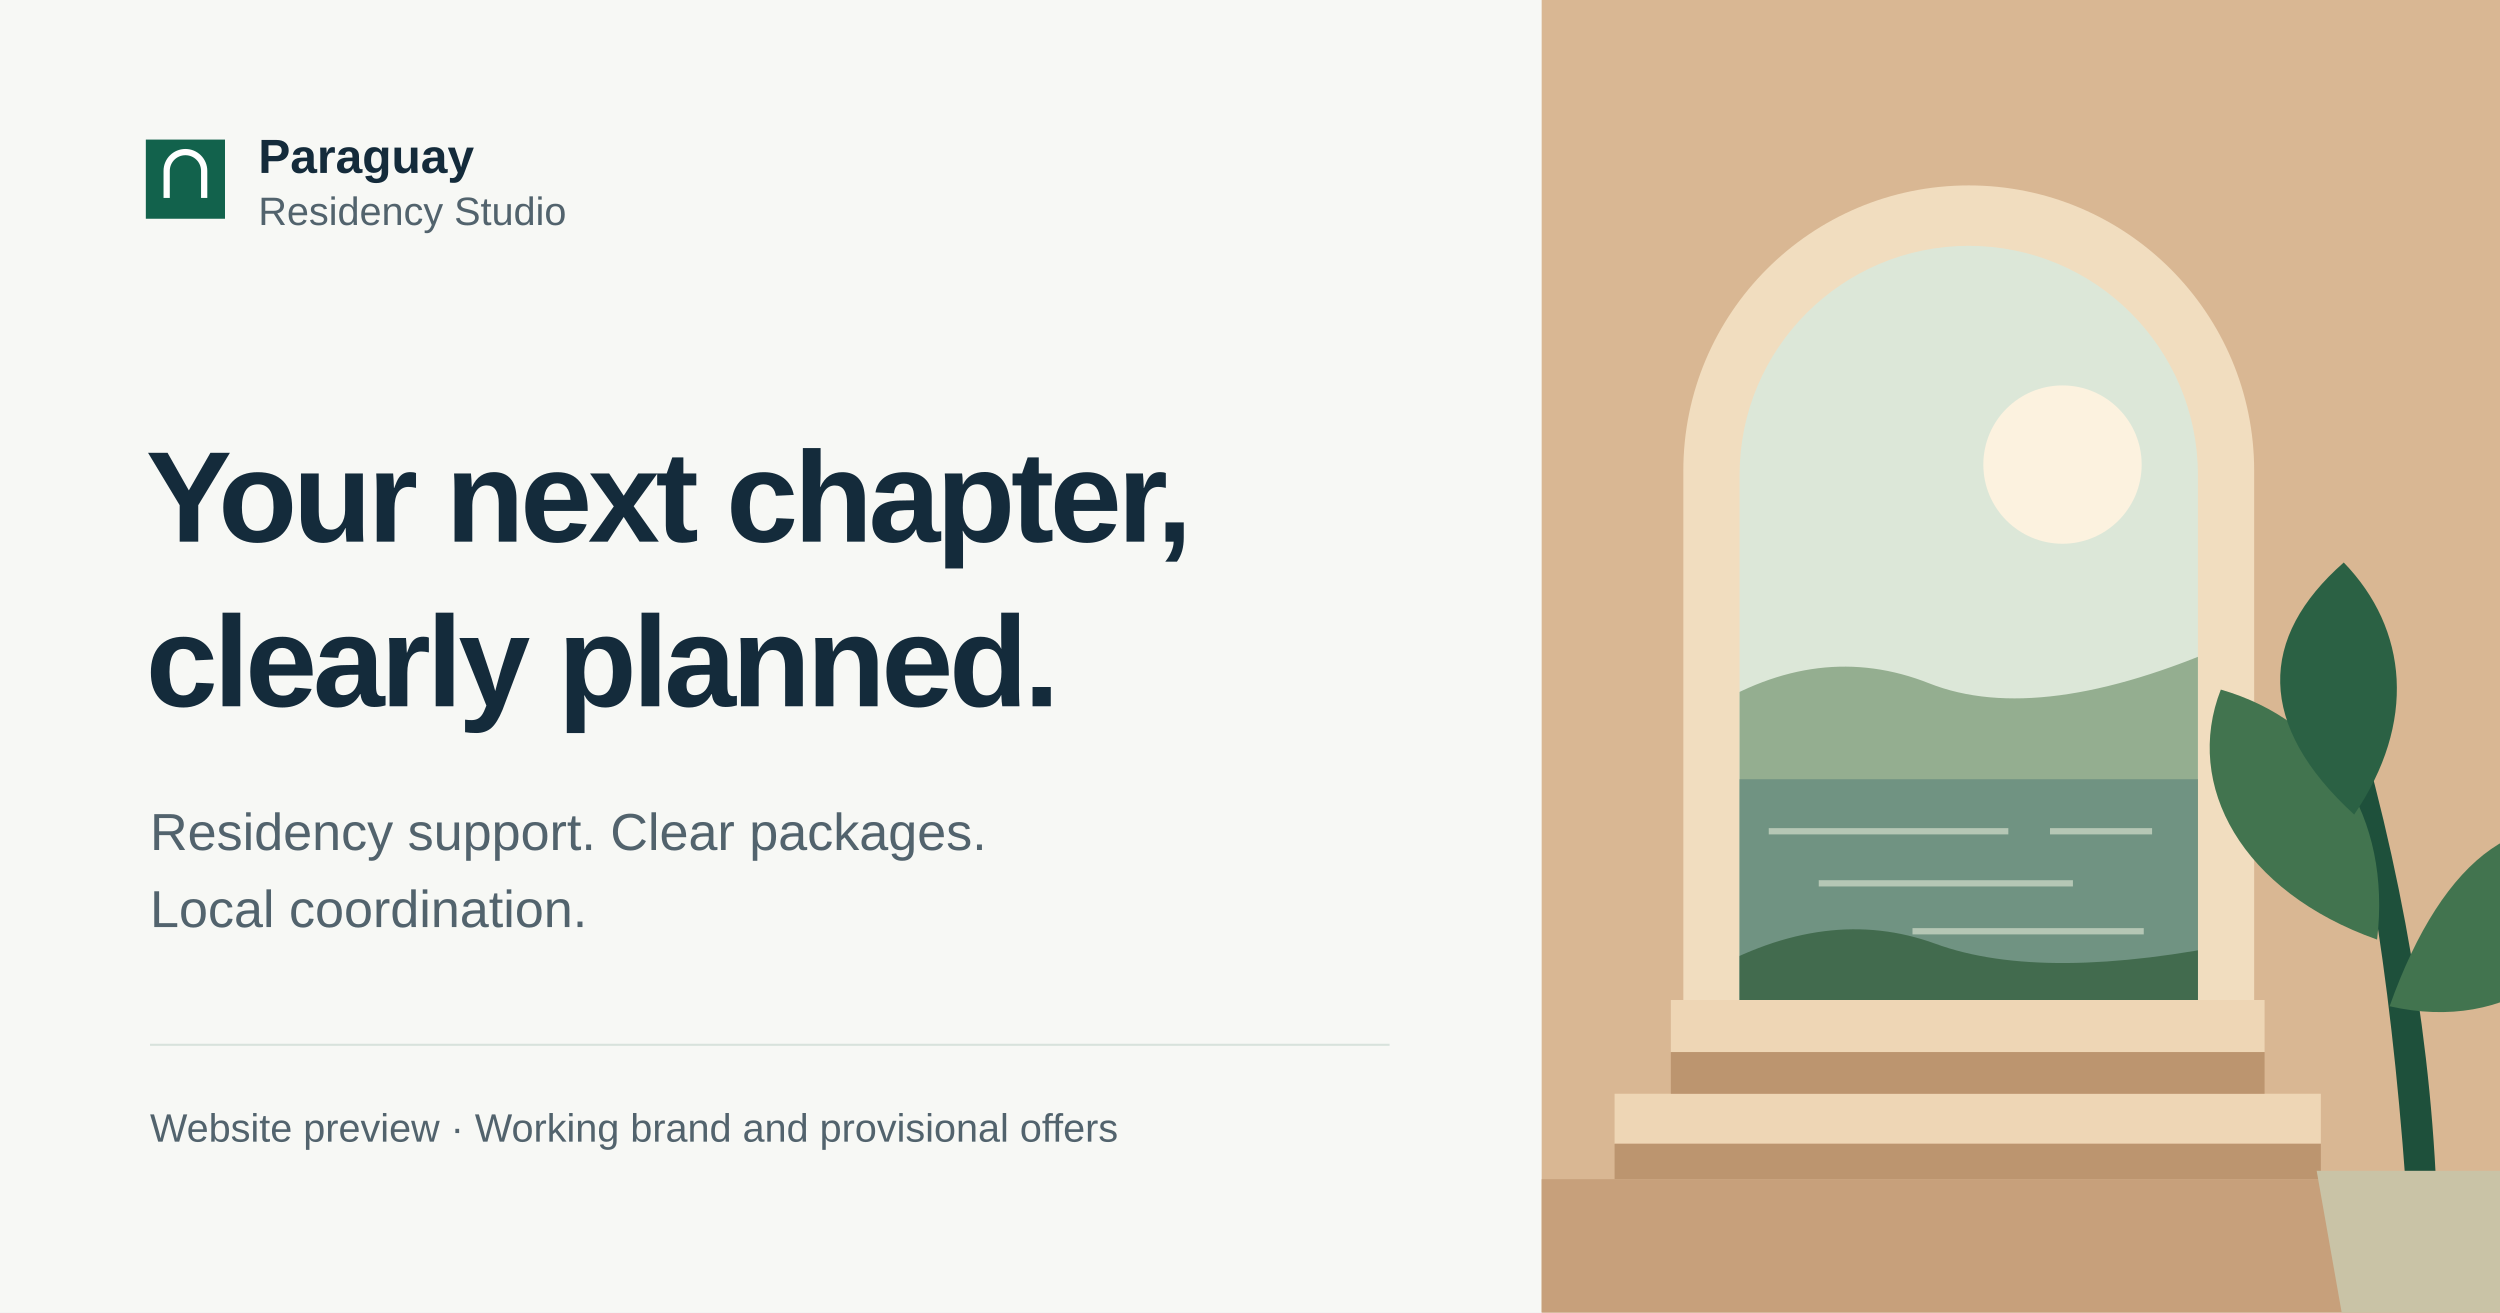
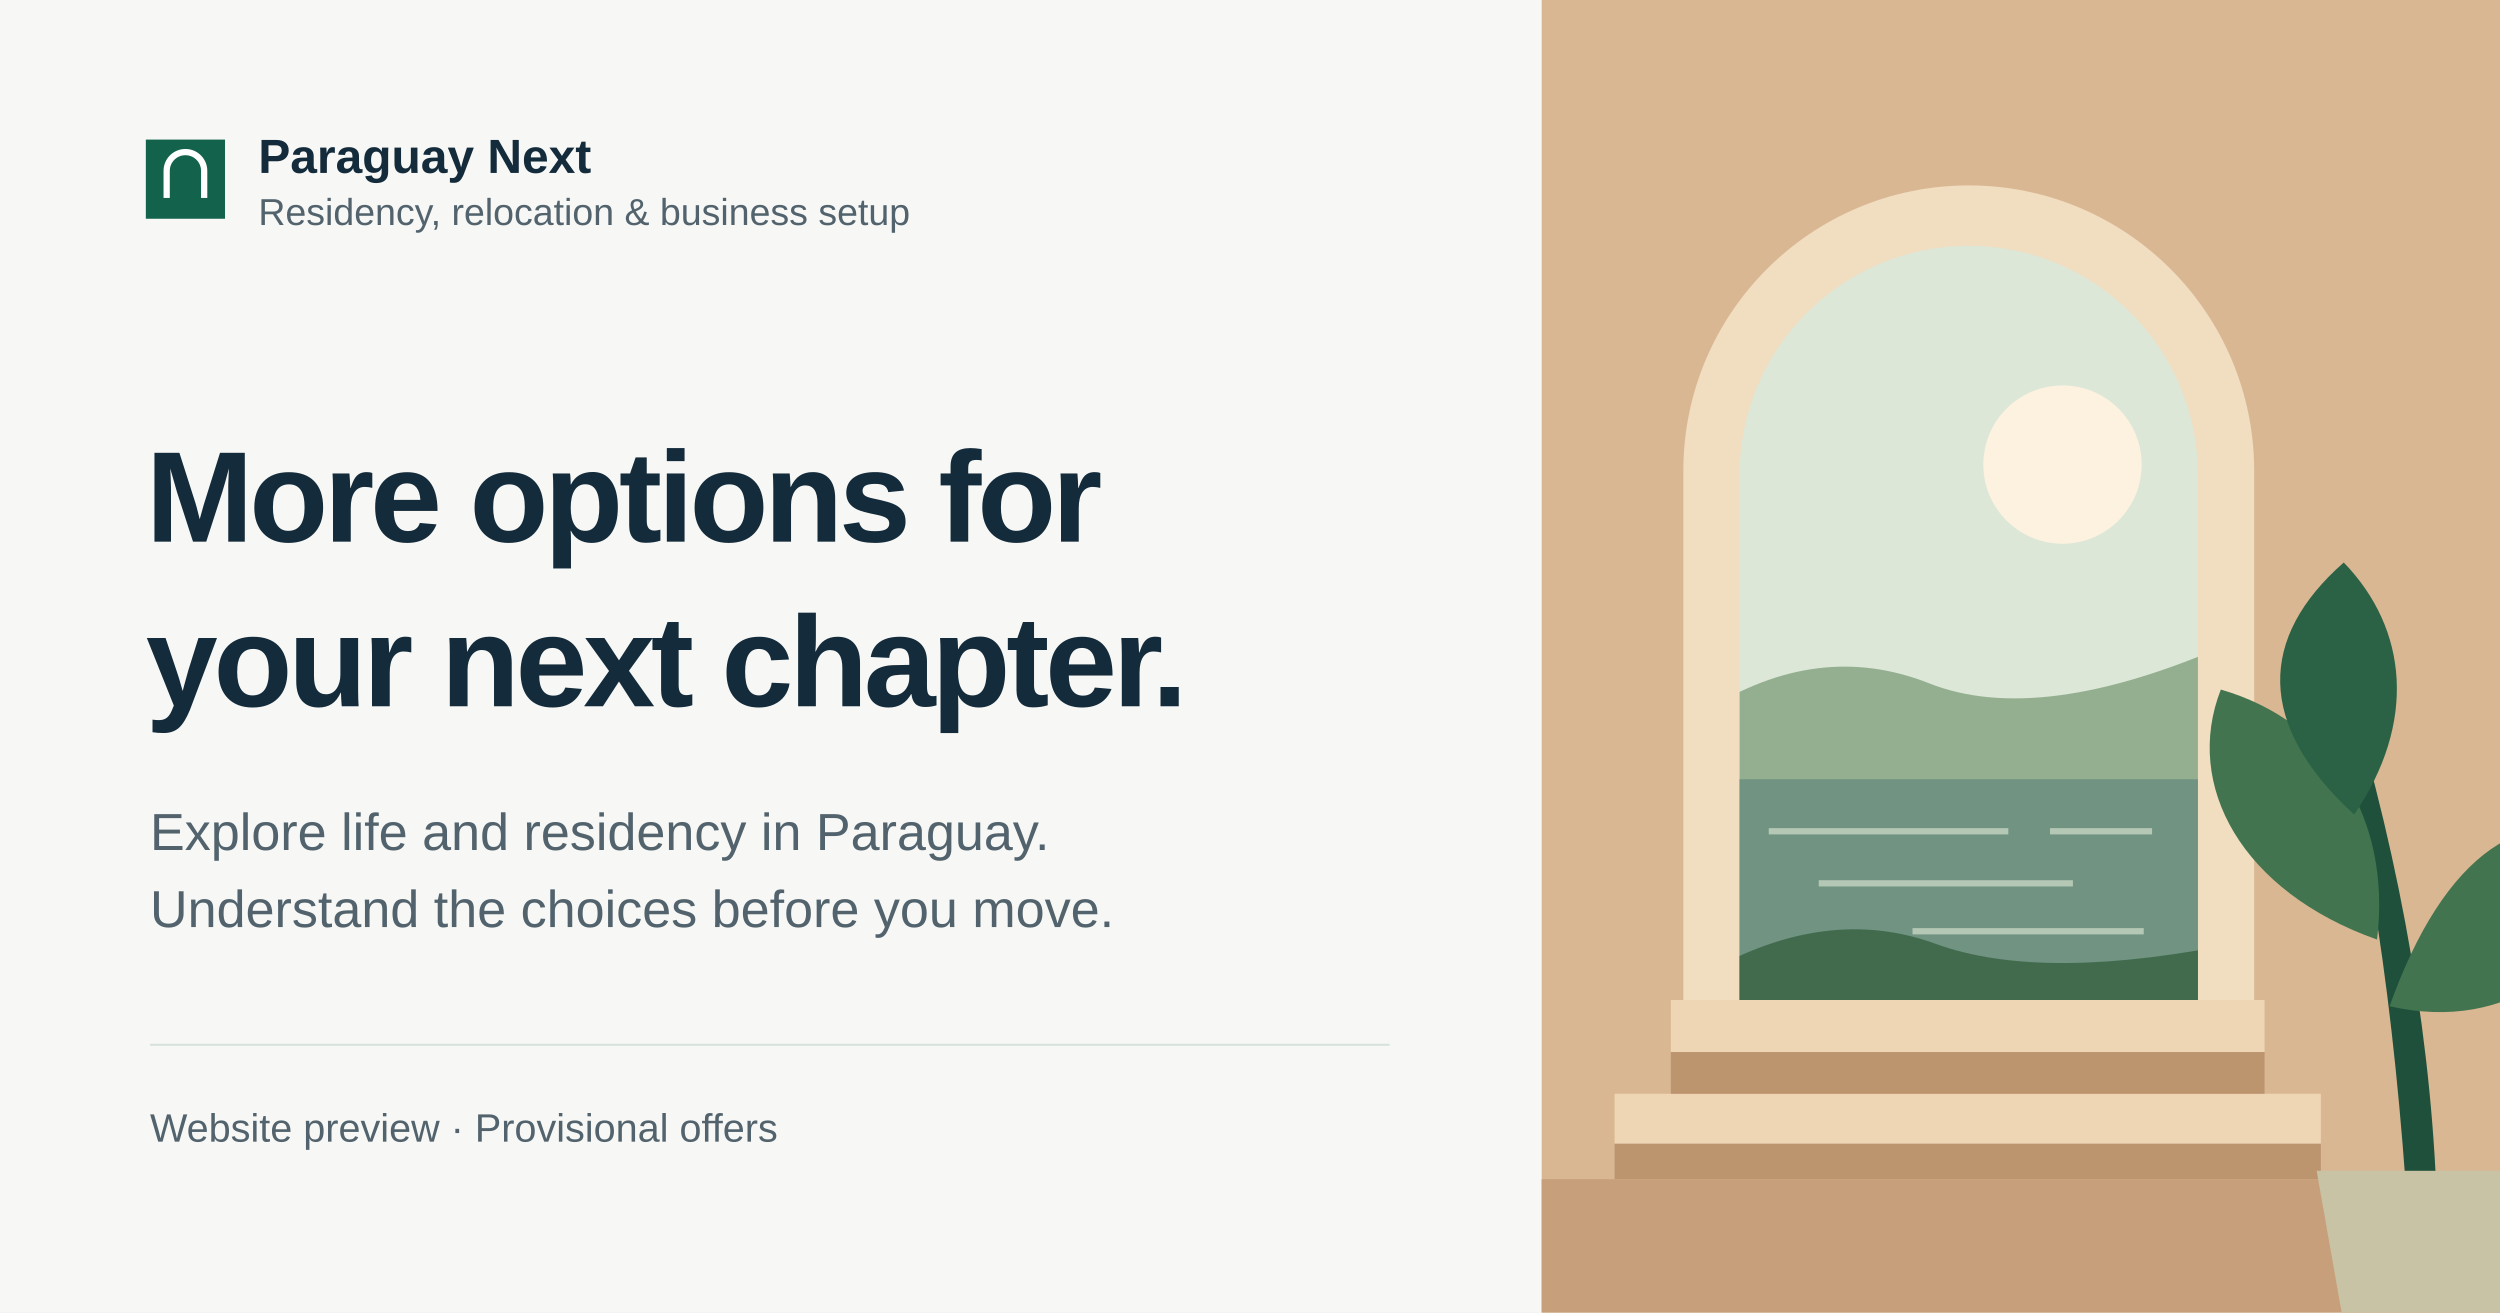
<svg xmlns="http://www.w3.org/2000/svg" width="1200" height="630" viewBox="0 0 1200 630" role="img" aria-labelledby="title desc">
  <defs>
    <clipPath id="arch">
      <path d="M835 480V228a110 110 0 0 1 220 0v252Z" />
    </clipPath>
  </defs>
  <path fill="#F7F8F5" d="M0 0h1200v630H0z" />
  <path fill="#D9B793" d="M740 0h460v630H740z" />
  <path fill="#F1DDBF" d="M808 495V226a137 137 0 0 1 274 0v269Z" />
  <g clip-path="url(#arch)">
    <path fill="#DCE7D8" d="M825 100h240v388H825z" />
    <circle cx="990" cy="223" r="38" fill="#FCF2DF" />
    <path fill="#94AE90" d="M819 341q54-34 107-13t144-19v191H819Z" />
    <path fill="#709382" d="M818 374h252v112H818z" />
    <path fill="none" stroke="#B5C7B5" stroke-width="3" d="M849 399h115m20 0h49m-160 25h122m-77 23h111" />
    <path fill="#426B4E" d="M819 467q58-33 110-14t148-1v47H819Z" />
  </g>
  <path fill="#EED6B5" d="M802 480h285v25H802zM775 525h339v24H775z" />
  <path fill="#BC956F" d="M802 505h285v20H802zM775 549h339v17H775z" />
  <path fill="#C7A07B" d="M740 566h460v64H740z" />
  <path fill="#1E503B" d="M1156 587q-10-157-39-256l9-4q41 135 44 260Z" />
  <path fill="#42744F" d="M1141 451c-65-23-93-74-75-120 52 15 82 61 75 120Zm6 32c26-73 66-102 113-78-11 58-56 91-113 78Z" />
  <path fill="#2B6144" d="M1130 391c30-44 26-89-5-121-41 36-42 78 5 121Z" />
  <path fill="#C9C3A6" d="M1112 562h88v68h-76z" />
  <path fill="#12624C" d="M70 67h38v38H70z" />
  <path fill="none" stroke="#FFFFFF" stroke-width="3" d="M80 95V82a9 9 0 0 1 18 0v13" />
-   <text x="124" y="83" fill="#142B3B" font-family="Arial, Helvetica, sans-serif" font-size="23" font-weight="700">Paraguay</text>
-   <text x="124" y="108" fill="#52636D" font-family="Arial, Helvetica, sans-serif" font-size="19">Residency Studio</text>
+   <text x="124" y="83" fill="#142B3B" font-family="Arial, Helvetica, sans-serif" font-size="23" font-weight="700">Paraguay Next</text>
+   <text x="124" y="108" fill="#52636D" font-family="Arial, Helvetica, sans-serif" font-size="18">Residency, relocation &amp; business setup</text>
  <g fill="#142B3B" font-family="Arial, Helvetica, sans-serif" font-size="62" font-weight="600" letter-spacing="-2">
-     <text x="70" y="260">Your next chapter,</text>
-     <text x="70" y="339">clearly planned.</text>
+     <text x="70" y="260">More options for</text>
+     <text x="70" y="339">your next chapter.</text>
  </g>
  <g fill="#52636D" font-family="Arial, Helvetica, sans-serif" font-size="25">
-     <text x="72" y="408">Residency support. Clear packages.</text>
-     <text x="72" y="445">Local coordination.</text>
+     <text x="72" y="408">Explore life and residency in Paraguay.</text>
+     <text x="72" y="445">Understand the choices before you move.</text>
  </g>
  <path fill="#D8E2DC" d="M72 501h595v1H72z" />
-   <text x="72" y="548" fill="#52636D" font-family="Arial, Helvetica, sans-serif" font-size="19">Website preview · Working brand and provisional offers</text>
+   <text x="72" y="548" fill="#52636D" font-family="Arial, Helvetica, sans-serif" font-size="19">Website preview · Provisional offers</text>
</svg>
